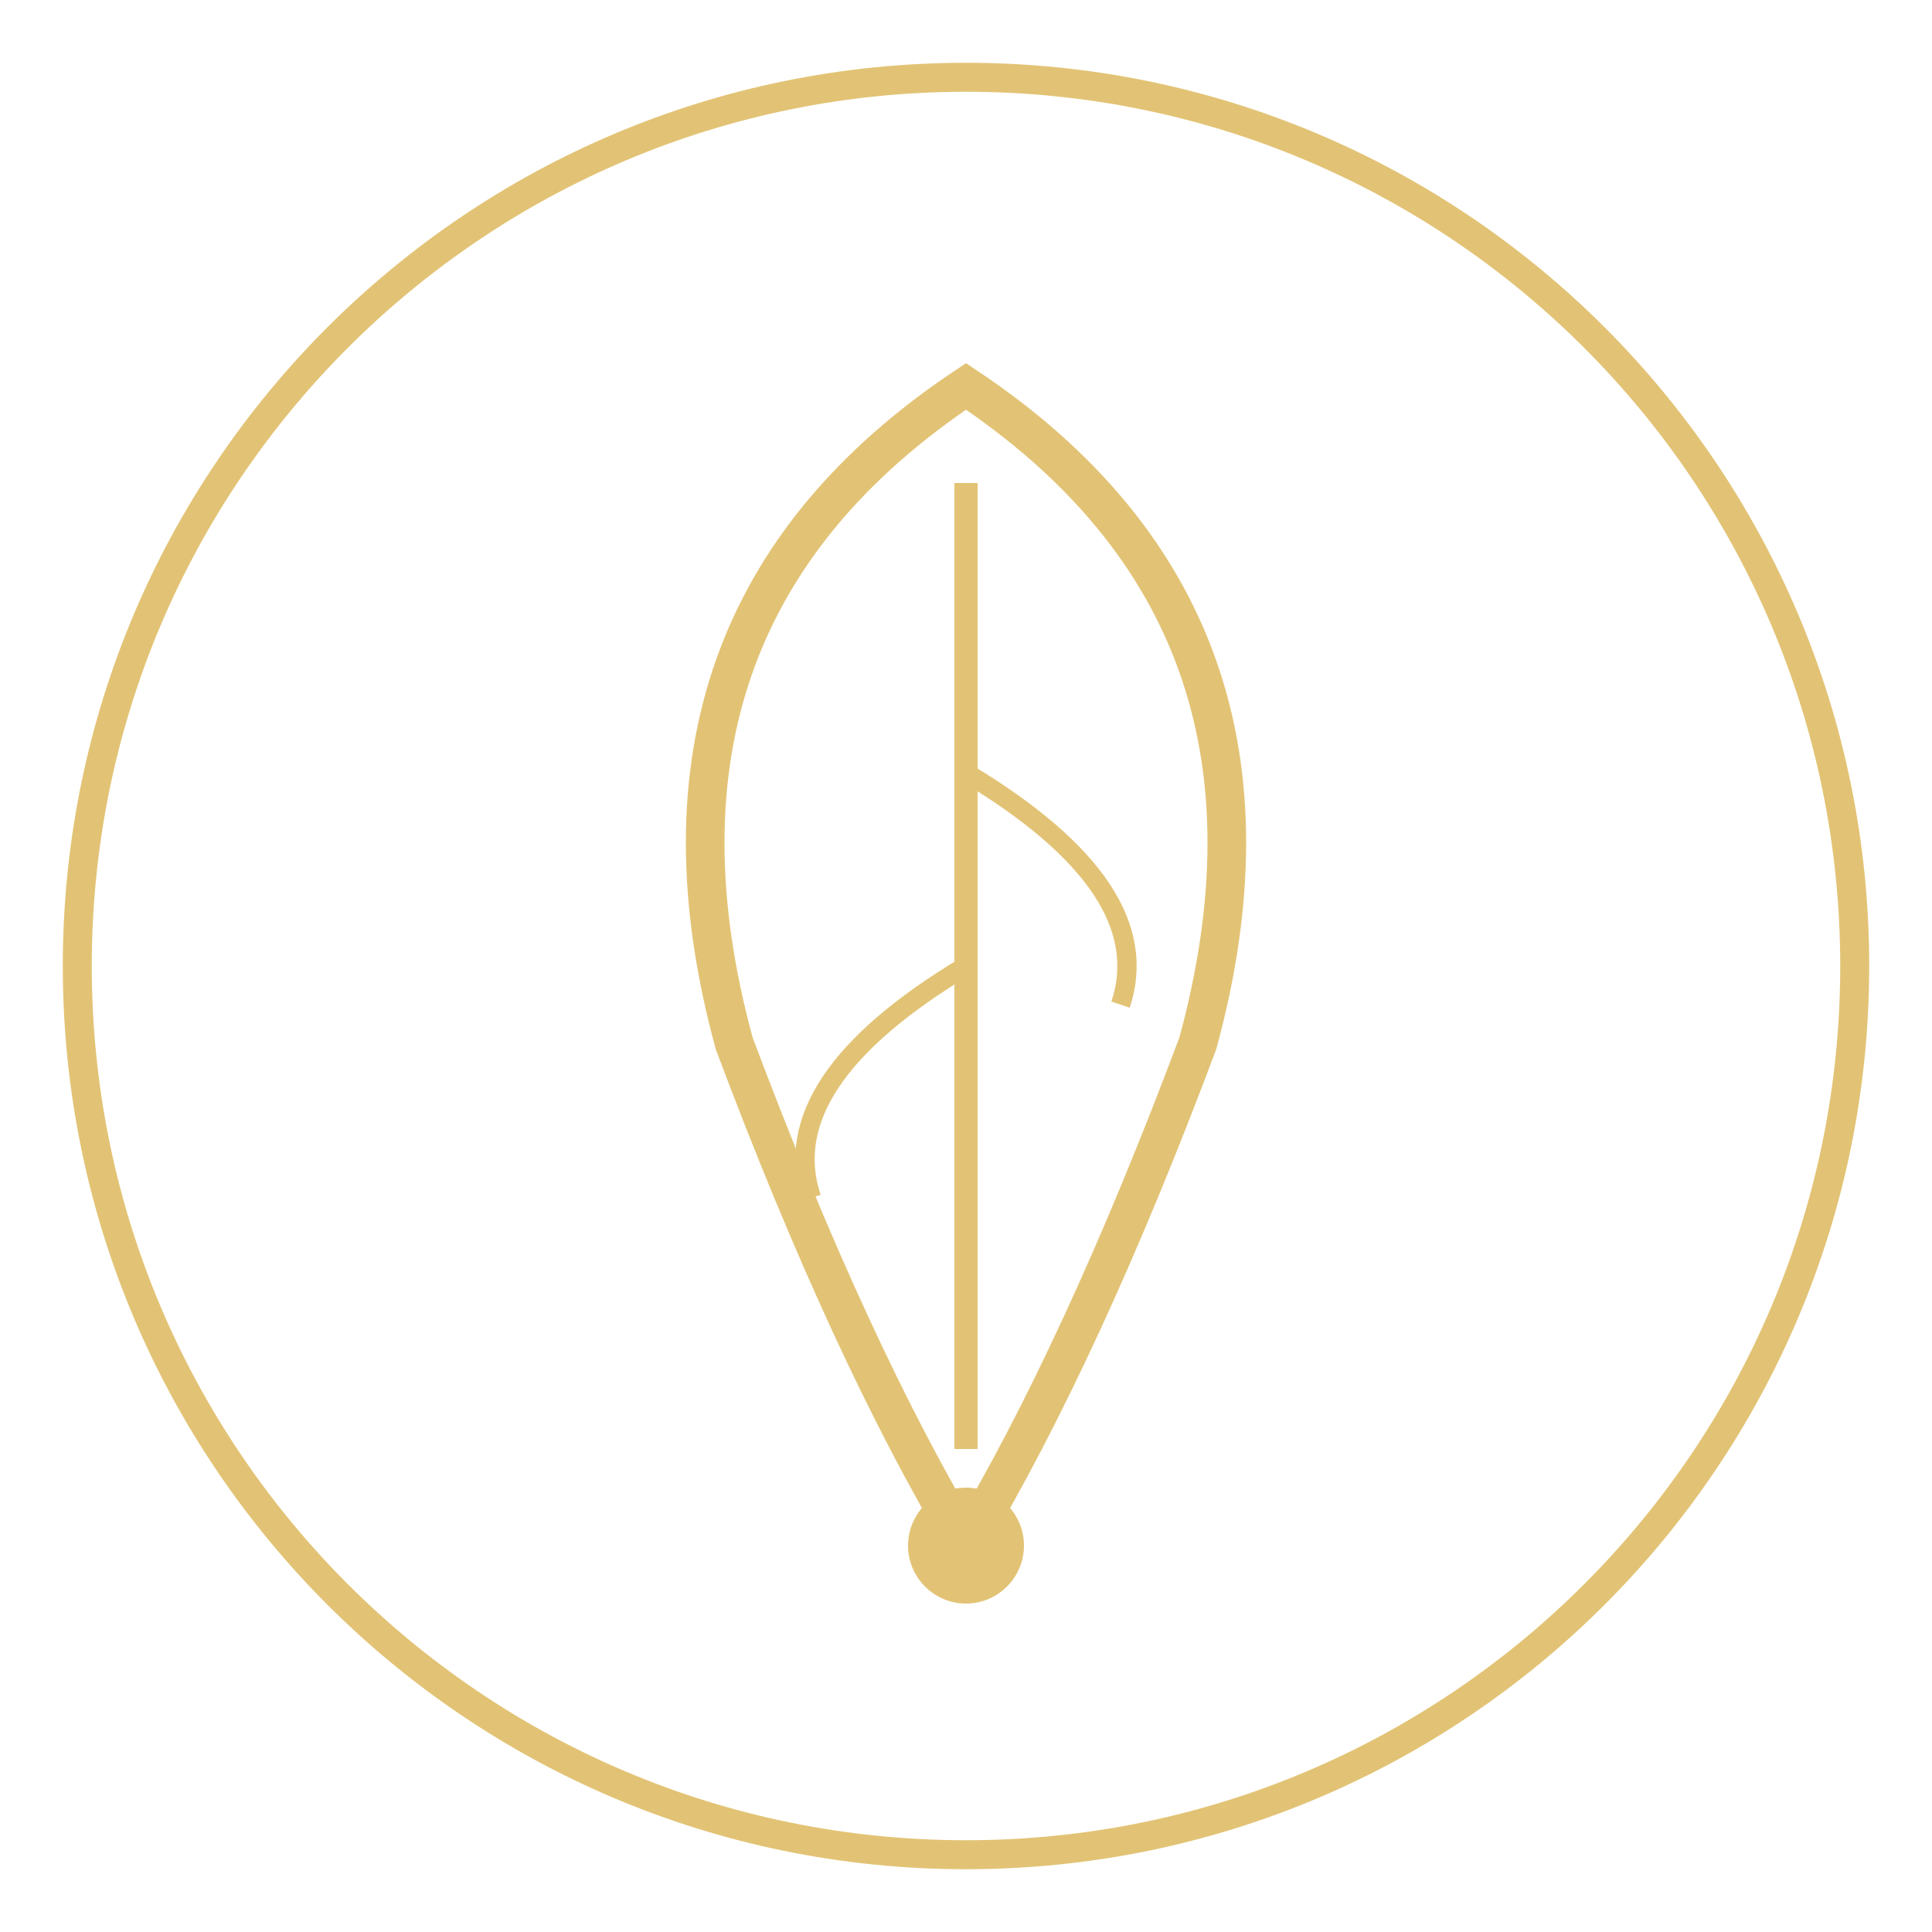
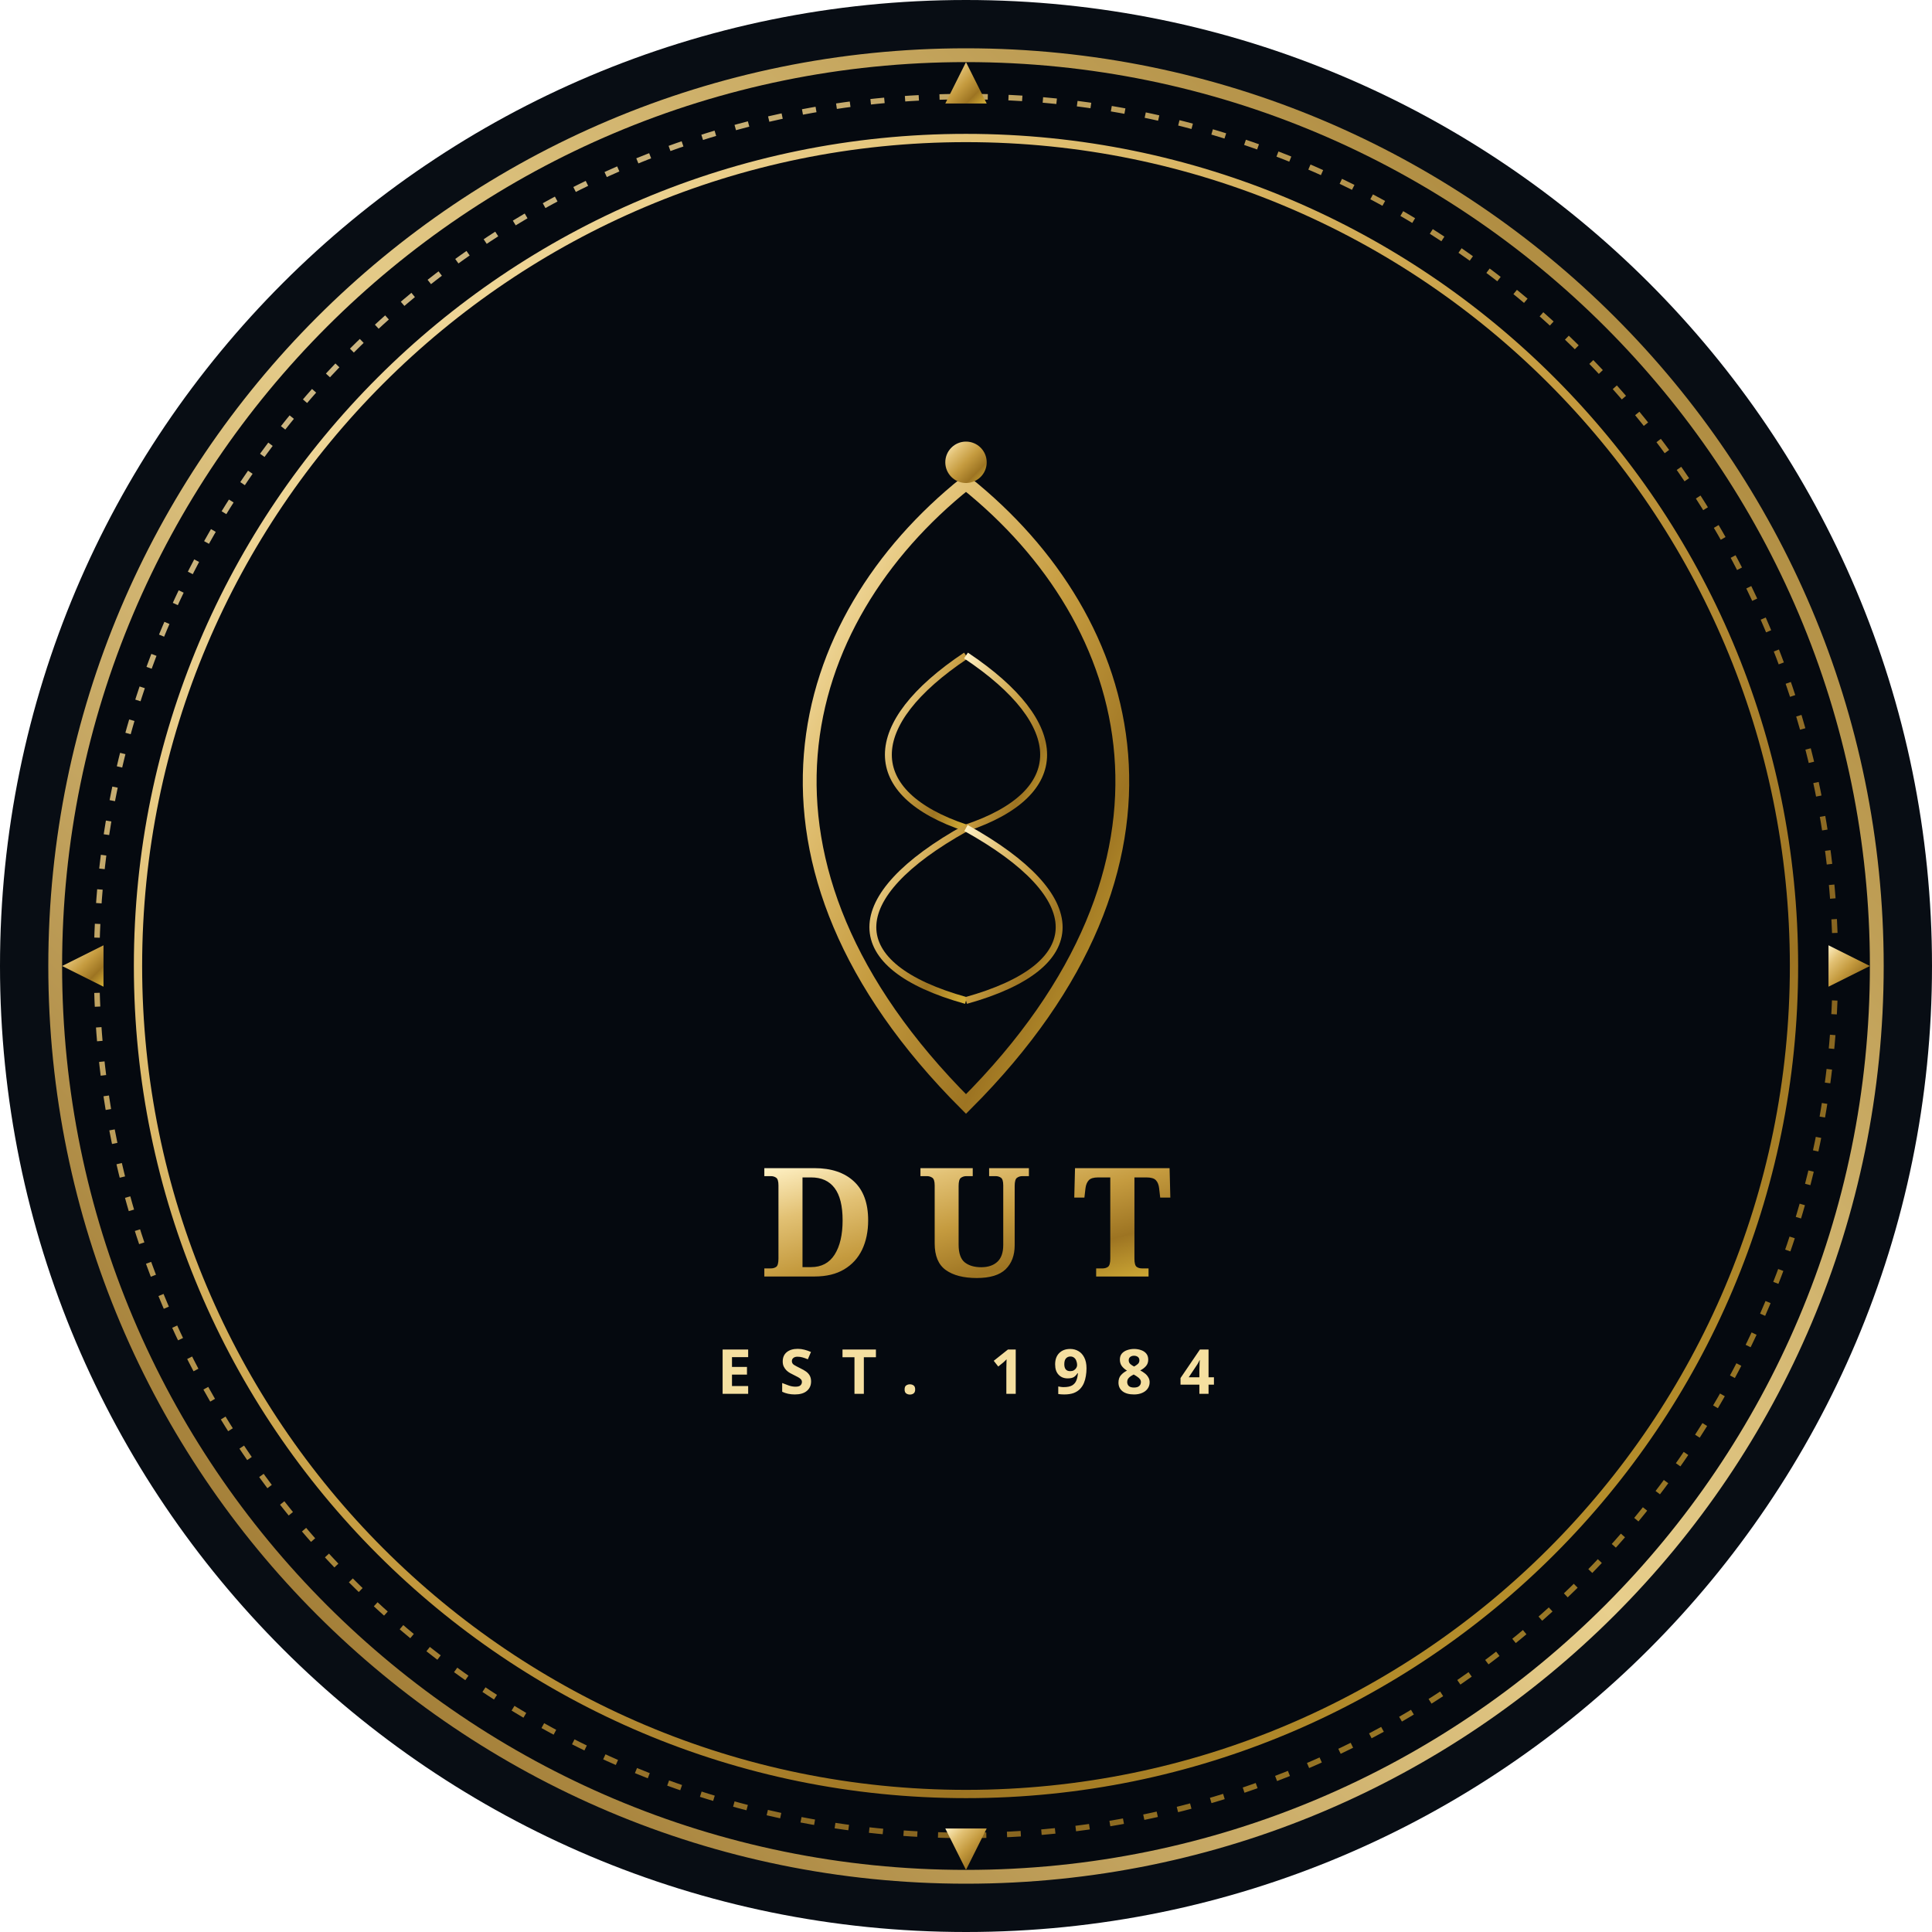
- <svg xmlns="http://www.w3.org/2000/svg" viewBox="0 0 100 100" width="100%" height="100%" color="#e2c375">
+ <svg xmlns="http://www.w3.org/2000/svg" viewBox="0 0 280 280" width="100%" height="100%">
  <defs>
-     <linearGradient id="goldGrad-dut-selimiye" x1="0%" y1="0%" x2="100%" y2="100%">
-       <stop offset="0%" stop-color="#e2c375" />
-       <stop offset="100%" stop-color="#2d5a3f" />
+     <linearGradient id="goldLuxury" x1="0%" y1="0%" x2="100%" y2="100%">
+       <stop offset="0%" stop-color="#fff1c5" />
+       <stop offset="25%" stop-color="#e2c174" />
+       <stop offset="50%" stop-color="#c59b3f" />
+       <stop offset="75%" stop-color="#9d7422" />
+       <stop offset="100%" stop-color="#d4af37" />
    </linearGradient>
+     <linearGradient id="goldRing" x1="0%" y1="100%" x2="100%" y2="0%">
+       <stop offset="0%" stop-color="#8a6118" />
+       <stop offset="50%" stop-color="#e8cf8d" />
+       <stop offset="100%" stop-color="#9a7324" />
+     </linearGradient>
+     <linearGradient id="emeraldLuxury" x1="0%" y1="0%" x2="100%" y2="100%">
+       <stop offset="0%" stop-color="#1b4d39" />
+       <stop offset="50%" stop-color="#0c2b20" />
+       <stop offset="100%" stop-color="#051610" />
+     </linearGradient>
+     <filter id="glow" x="-20%" y="-20%" width="140%" height="140%">
+       <feGaussianBlur stdDeviation="2" result="blur" />
+       <feComposite in="SourceGraphic" in2="blur" operator="over" />
+     </filter>
  </defs>
-   <g fill="none" stroke="currentColor">
-     <circle cx="50" cy="50" r="46" fill="none" stroke="currentColor" stroke-width="1.5" />
-     <path d="M50 20 Q68 32 62 54 Q56 70 50 80 Q44 70 38 54 Q32 32 50 20 Z" fill="none" stroke="currentColor" stroke-width="2" />
-     <path d="M50 25 L50 75" stroke="currentColor" stroke-width="1.2" />
-     <path d="M50 40 Q60 46 58 52" stroke="currentColor" stroke-width="1" fill="none" />
-     <path d="M50 50 Q40 56 42 62" stroke="currentColor" stroke-width="1" fill="none" />
-     <circle cx="50" cy="80" r="2.5" fill="currentColor" />
+   <rect width="280" height="280" rx="140" fill="#080d14" />
+   <circle cx="140" cy="140" r="132" fill="#05090f" stroke="url(#goldRing)" stroke-width="2" />
+   <circle cx="140" cy="140" r="126" fill="none" stroke="url(#goldLuxury)" stroke-width="0.8" stroke-dasharray="2 3" opacity="0.85" />
+   <circle cx="140" cy="140" r="120" fill="none" stroke="url(#goldLuxury)" stroke-width="1.2" />
+   <polygon points="140,9 143,15 137,15" fill="url(#goldLuxury)" />
+   <polygon points="140,271 143,265 137,265" fill="url(#goldLuxury)" />
+   <polygon points="9,140 15,143 15,137" fill="url(#goldLuxury)" />
+   <polygon points="271,140 265,143 265,137" fill="url(#goldLuxury)" />
+   <g transform="translate(140, 115)">
+     <path d="M0 -45 C-25 -25 -35 10 0 45 C35 10 25 -25 0 -45 Z" fill="none" stroke="url(#goldLuxury)" stroke-width="2" />
+     <path d="M0 -40 L0 40" stroke="url(#goldLuxury)" stroke-width="1.2" />
+     <path d="M0 -20 C-15 -10 -15 0 0 5" fill="none" stroke="url(#goldLuxury)" stroke-width="1" />
+     <path d="M0 -20 C15 -10 15 0 0 5" fill="none" stroke="url(#goldLuxury)" stroke-width="1" />
+     <path d="M0 5 C-18 15 -18 25 0 30" fill="none" stroke="url(#goldLuxury)" stroke-width="1" />
+     <path d="M0 5 C18 15 18 25 0 30" fill="none" stroke="url(#goldLuxury)" stroke-width="1" />
+     <circle cx="0" cy="-48" r="3" fill="url(#goldLuxury)" />
  </g>
+   <text x="140" y="185" font-family="'Cinzel', 'Cormorant Garamond', serif" font-size="22" font-weight="700" fill="url(#goldLuxury)" text-anchor="middle" letter-spacing="6">DUT</text>
+   <text x="140" y="202" font-family="'Plus Jakarta Sans', sans-serif" font-size="9" font-weight="600" fill="#f5dfa0" text-anchor="middle" letter-spacing="4">EST. 1984</text>
</svg>
